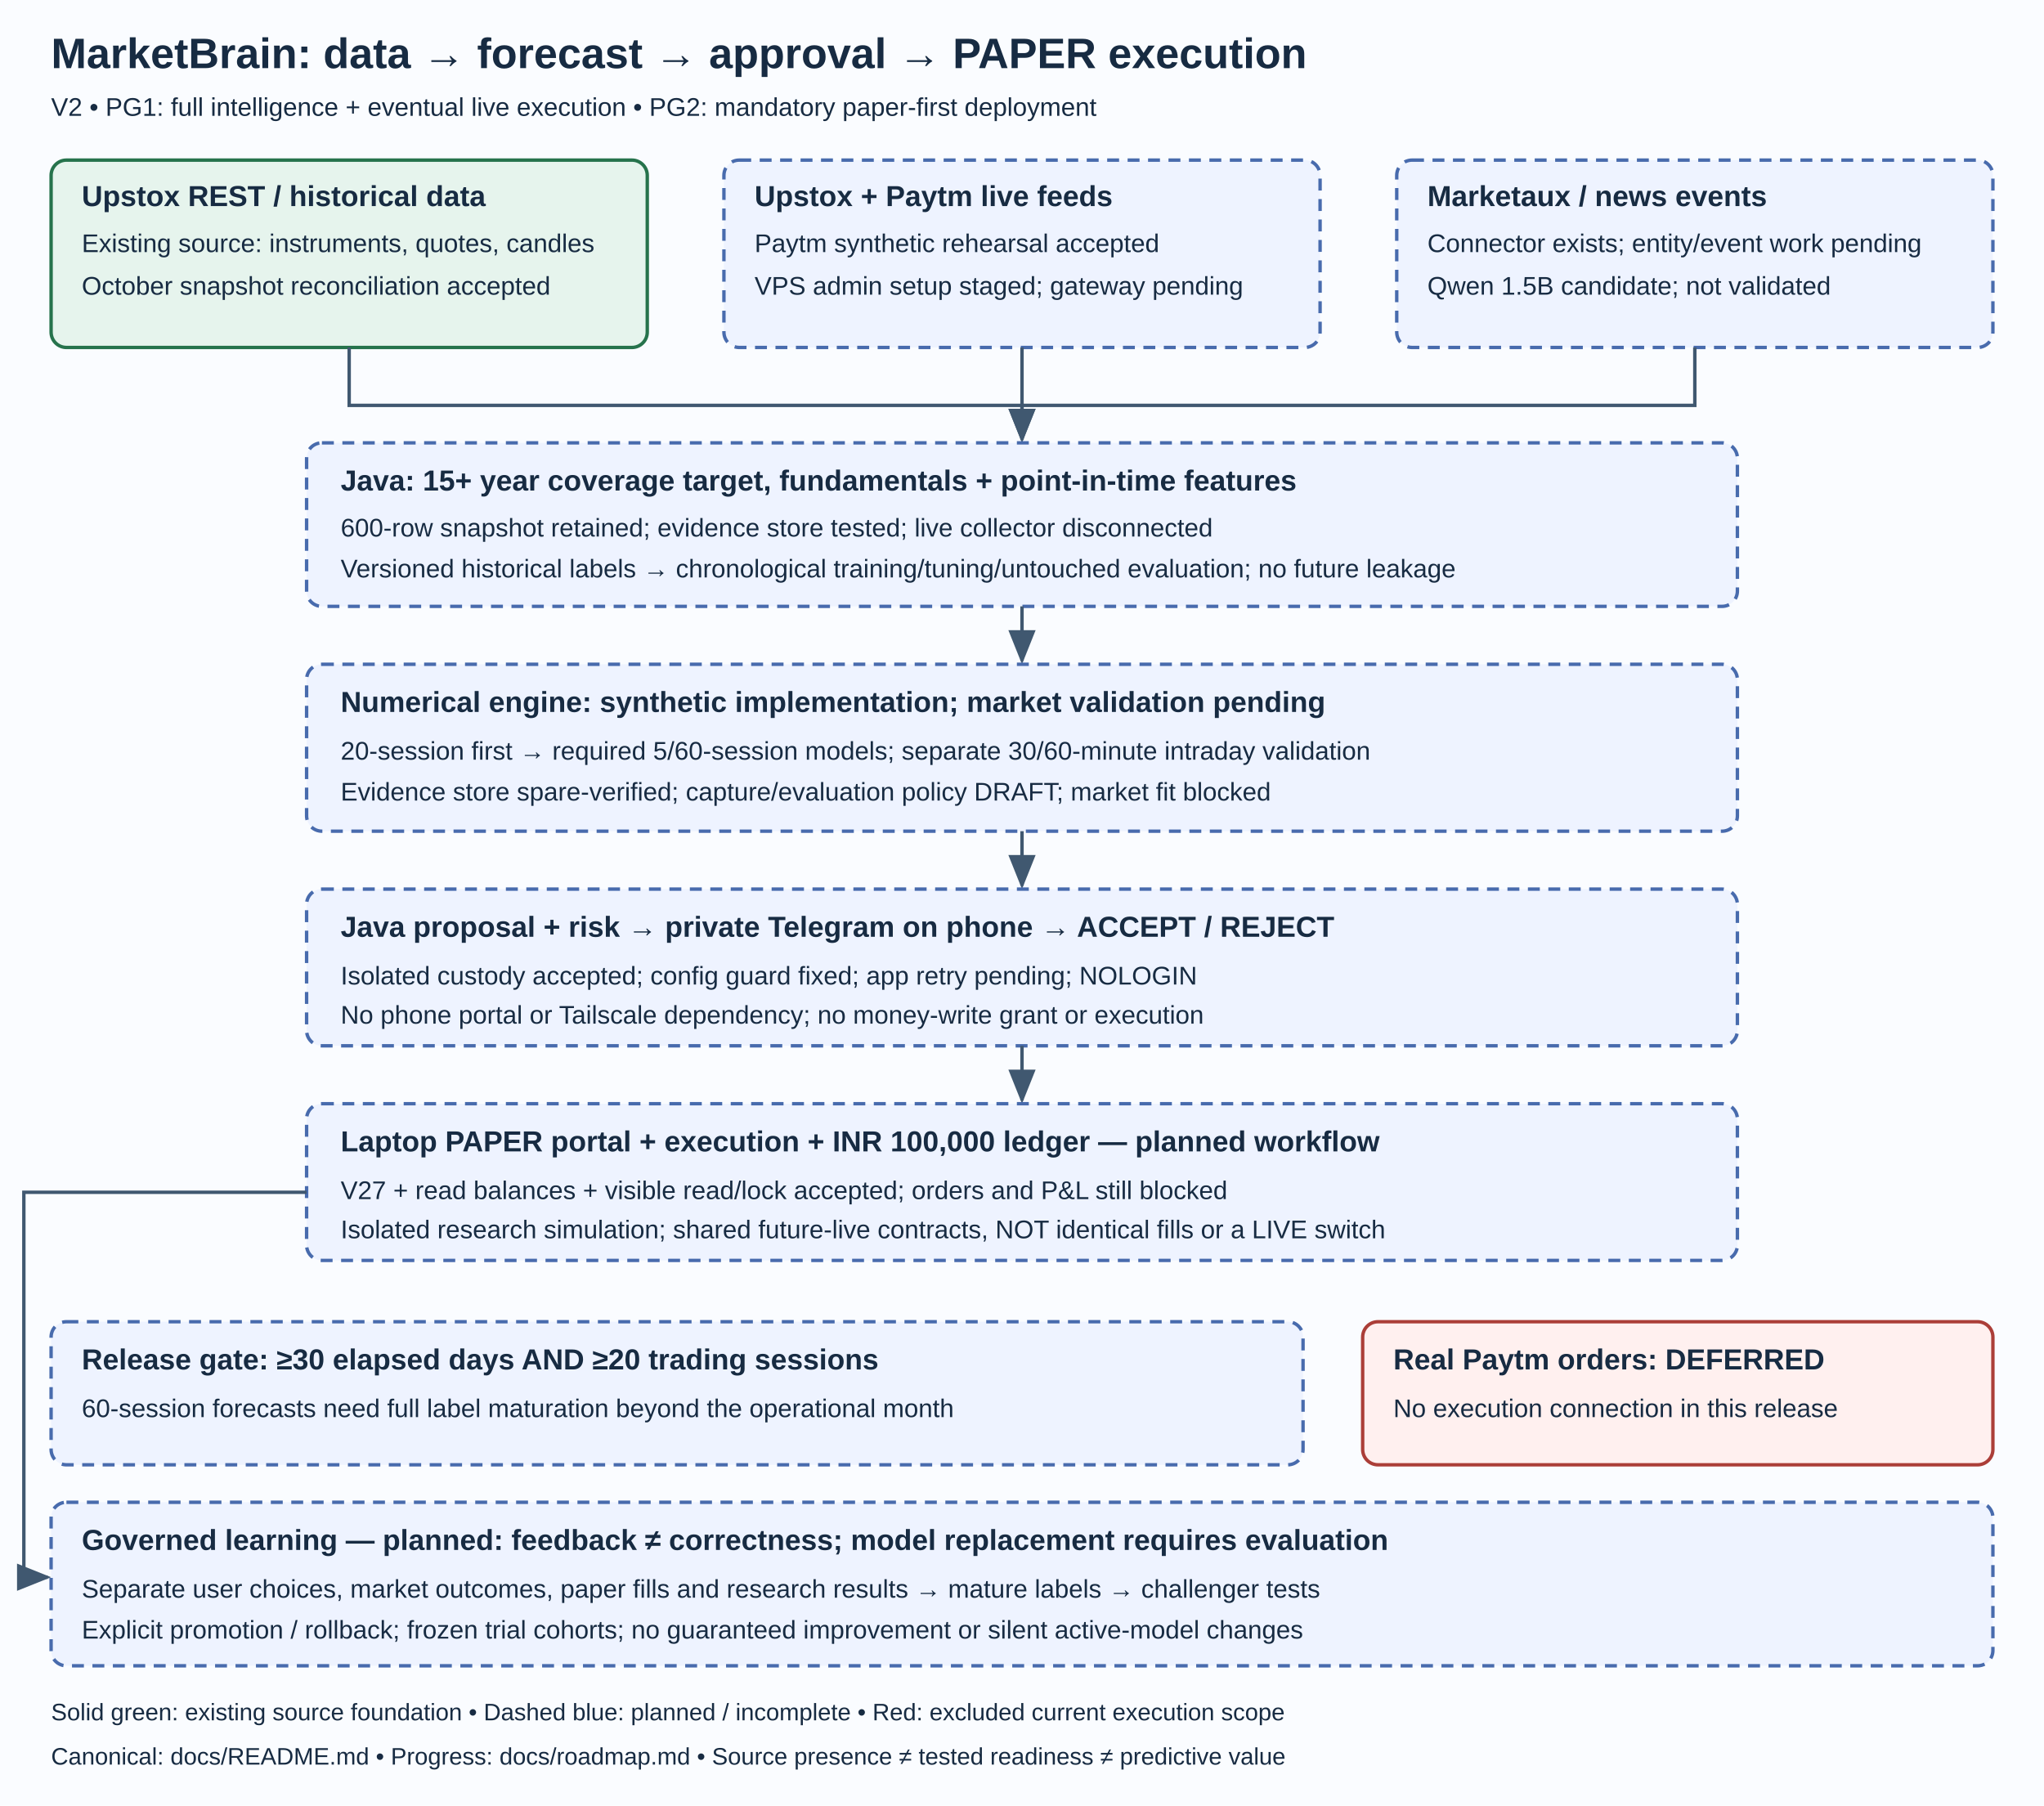
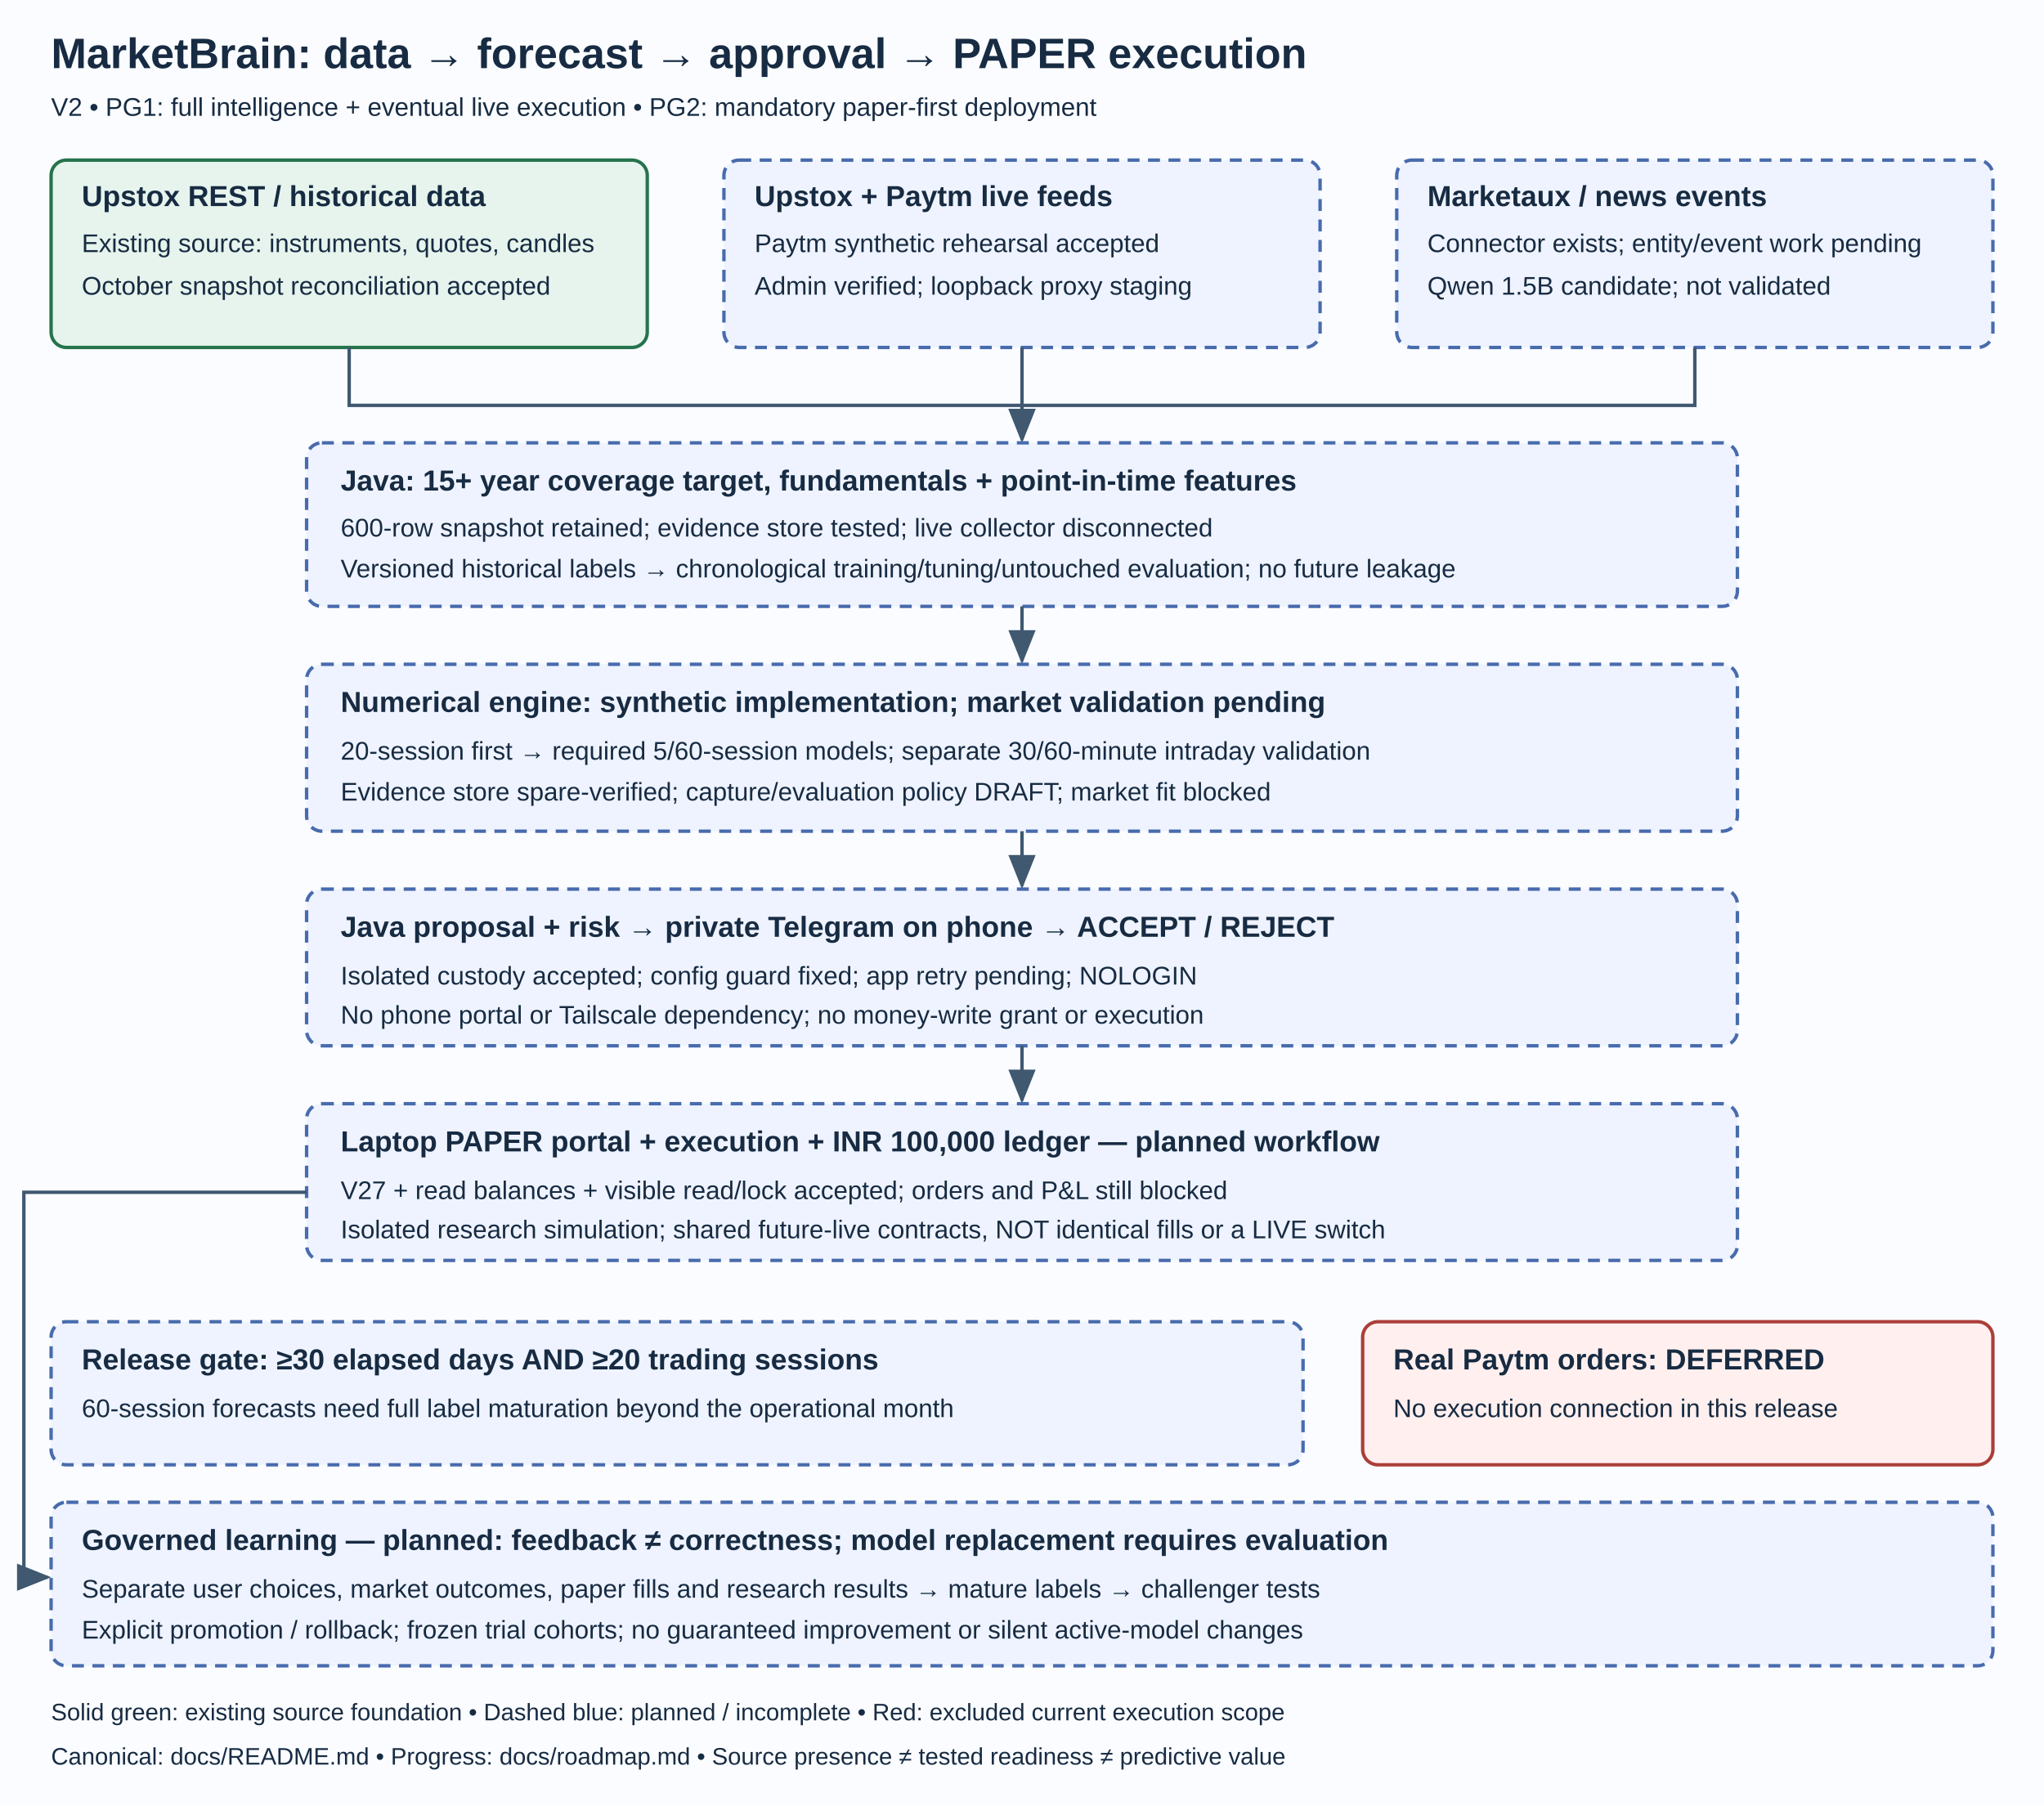
<svg xmlns="http://www.w3.org/2000/svg" width="1200" height="1060" viewBox="0 0 1200 1060" role="img" aria-labelledby="title desc">
  <defs>
    <marker id="arrow" markerWidth="10" markerHeight="8" refX="9" refY="4" orient="auto">
      <path d="M0,0 L10,4 L0,8 Z" fill="#405870" />
    </marker>
    <style>
      text { font-family: Arial, sans-serif; fill: #172b42; }
      .heading { font-size: 25px; font-weight: bold; }
      .label { font-size: 17px; font-weight: bold; }
      .body { font-size: 15px; }
      .small { font-size: 14px; }
      .existing { fill: #e6f4ed; stroke: #26734c; stroke-width: 2; }
      .planned { fill: #eef3ff; stroke: #486bad; stroke-width: 2; stroke-dasharray: 7 5; }
      .blocked { fill: #fff0ef; stroke: #ab3e38; stroke-width: 2; }
      .line { fill: none; stroke: #405870; stroke-width: 2; marker-end: url(#arrow); }
    </style>
  </defs>
  <rect width="1200" height="1060" fill="#fafcff" />
  <text x="30" y="40" class="heading">MarketBrain: data → forecast → approval → PAPER execution</text>
  <text x="30" y="68" class="body">V2 • PG1: full intelligence + eventual live execution • PG2: mandatory paper-first deployment</text>
  <rect x="30" y="94" width="350" height="110" rx="9" class="existing" />
  <text x="48" y="121" class="label">Upstox REST / historical data</text>
  <text x="48" y="148" class="body">Existing source: instruments, quotes, candles</text>
  <text x="48" y="173" class="body">October snapshot reconciliation accepted</text>
  <rect x="425" y="94" width="350" height="110" rx="9" class="planned" />
  <text x="443" y="121" class="label">Upstox + Paytm live feeds</text>
  <text x="443" y="148" class="body">Paytm synthetic rehearsal accepted</text>
-   <text x="443" y="173" class="body">VPS admin setup staged; gateway pending</text>
+   <text x="443" y="173" class="body">Admin verified; loopback proxy staging</text>
  <rect x="820" y="94" width="350" height="110" rx="9" class="planned" />
  <text x="838" y="121" class="label">Marketaux / news events</text>
  <text x="838" y="148" class="body">Connector exists; entity/event work pending</text>
  <text x="838" y="173" class="body">Qwen 1.5B candidate; not validated</text>
  <path d="M205 204 V238 H600 V258" class="line" />
  <path d="M600 204 V258" class="line" />
  <path d="M995 204 V238 H600" fill="none" stroke="#405870" stroke-width="2" />
  <rect x="180" y="260" width="840" height="96" rx="9" class="planned" />
  <text x="200" y="288" class="label">Java: 15+ year coverage target, fundamentals + point-in-time features</text>
  <text x="200" y="315" class="body">600-row snapshot retained; evidence store tested; live collector disconnected</text>
  <text x="200" y="339" class="body">Versioned historical labels → chronological training/tuning/untouched evaluation; no future leakage</text>
  <path d="M600 356 V388" class="line" />
  <rect x="180" y="390" width="840" height="98" rx="9" class="planned" />
  <text x="200" y="418" class="label">Numerical engine: synthetic implementation; market validation pending</text>
  <text x="200" y="446" class="body">20-session first → required 5/60-session models; separate 30/60-minute intraday validation</text>
  <text x="200" y="470" class="body">Evidence store spare-verified; capture/evaluation policy DRAFT; market fit blocked</text>
  <path d="M600 488 V520" class="line" />
  <rect x="180" y="522" width="840" height="92" rx="9" class="planned" />
  <text x="200" y="550" class="label">Java proposal + risk → private Telegram on phone → ACCEPT / REJECT</text>
  <text x="200" y="578" class="body">Isolated custody accepted; config guard fixed; app retry pending; NOLOGIN</text>
  <text x="200" y="601" class="body">No phone portal or Tailscale dependency; no money-write grant or execution</text>
  <path d="M600 614 V646" class="line" />
  <rect x="180" y="648" width="840" height="92" rx="9" class="planned" />
  <text x="200" y="676" class="label">Laptop PAPER portal + execution + INR 100,000 ledger — planned workflow</text>
  <text x="200" y="704" class="body">V27 + read balances + visible read/lock accepted; orders and P&amp;L still blocked</text>
  <text x="200" y="727" class="body">Isolated research simulation; shared future-live contracts, NOT identical fills or a LIVE switch</text>
  <rect x="30" y="776" width="735" height="84" rx="9" class="planned" />
  <text x="48" y="804" class="label">Release gate: ≥30 elapsed days AND ≥20 trading sessions</text>
  <text x="48" y="832" class="body">60-session forecasts need full label maturation beyond the operational month</text>
  <rect x="800" y="776" width="370" height="84" rx="9" class="blocked" />
  <text x="818" y="804" class="label">Real Paytm orders: DEFERRED</text>
  <text x="818" y="832" class="body">No execution connection in this release</text>
  <path d="M180 700 H14 V926 H28" class="line" />
  <rect x="30" y="882" width="1140" height="96" rx="9" class="planned" />
  <text x="48" y="910" class="label">Governed learning — planned: feedback ≠ correctness; model replacement requires evaluation</text>
  <text x="48" y="938" class="body">Separate user choices, market outcomes, paper fills and research results → mature labels → challenger tests</text>
  <text x="48" y="962" class="body">Explicit promotion / rollback; frozen trial cohorts; no guaranteed improvement or silent active-model changes</text>
  <text x="30" y="1010" class="small">Solid green: existing source foundation • Dashed blue: planned / incomplete • Red: excluded current execution scope</text>
  <text x="30" y="1036" class="small">Canonical: docs/README.md • Progress: docs/roadmap.md • Source presence ≠ tested readiness ≠ predictive value</text>
</svg>
